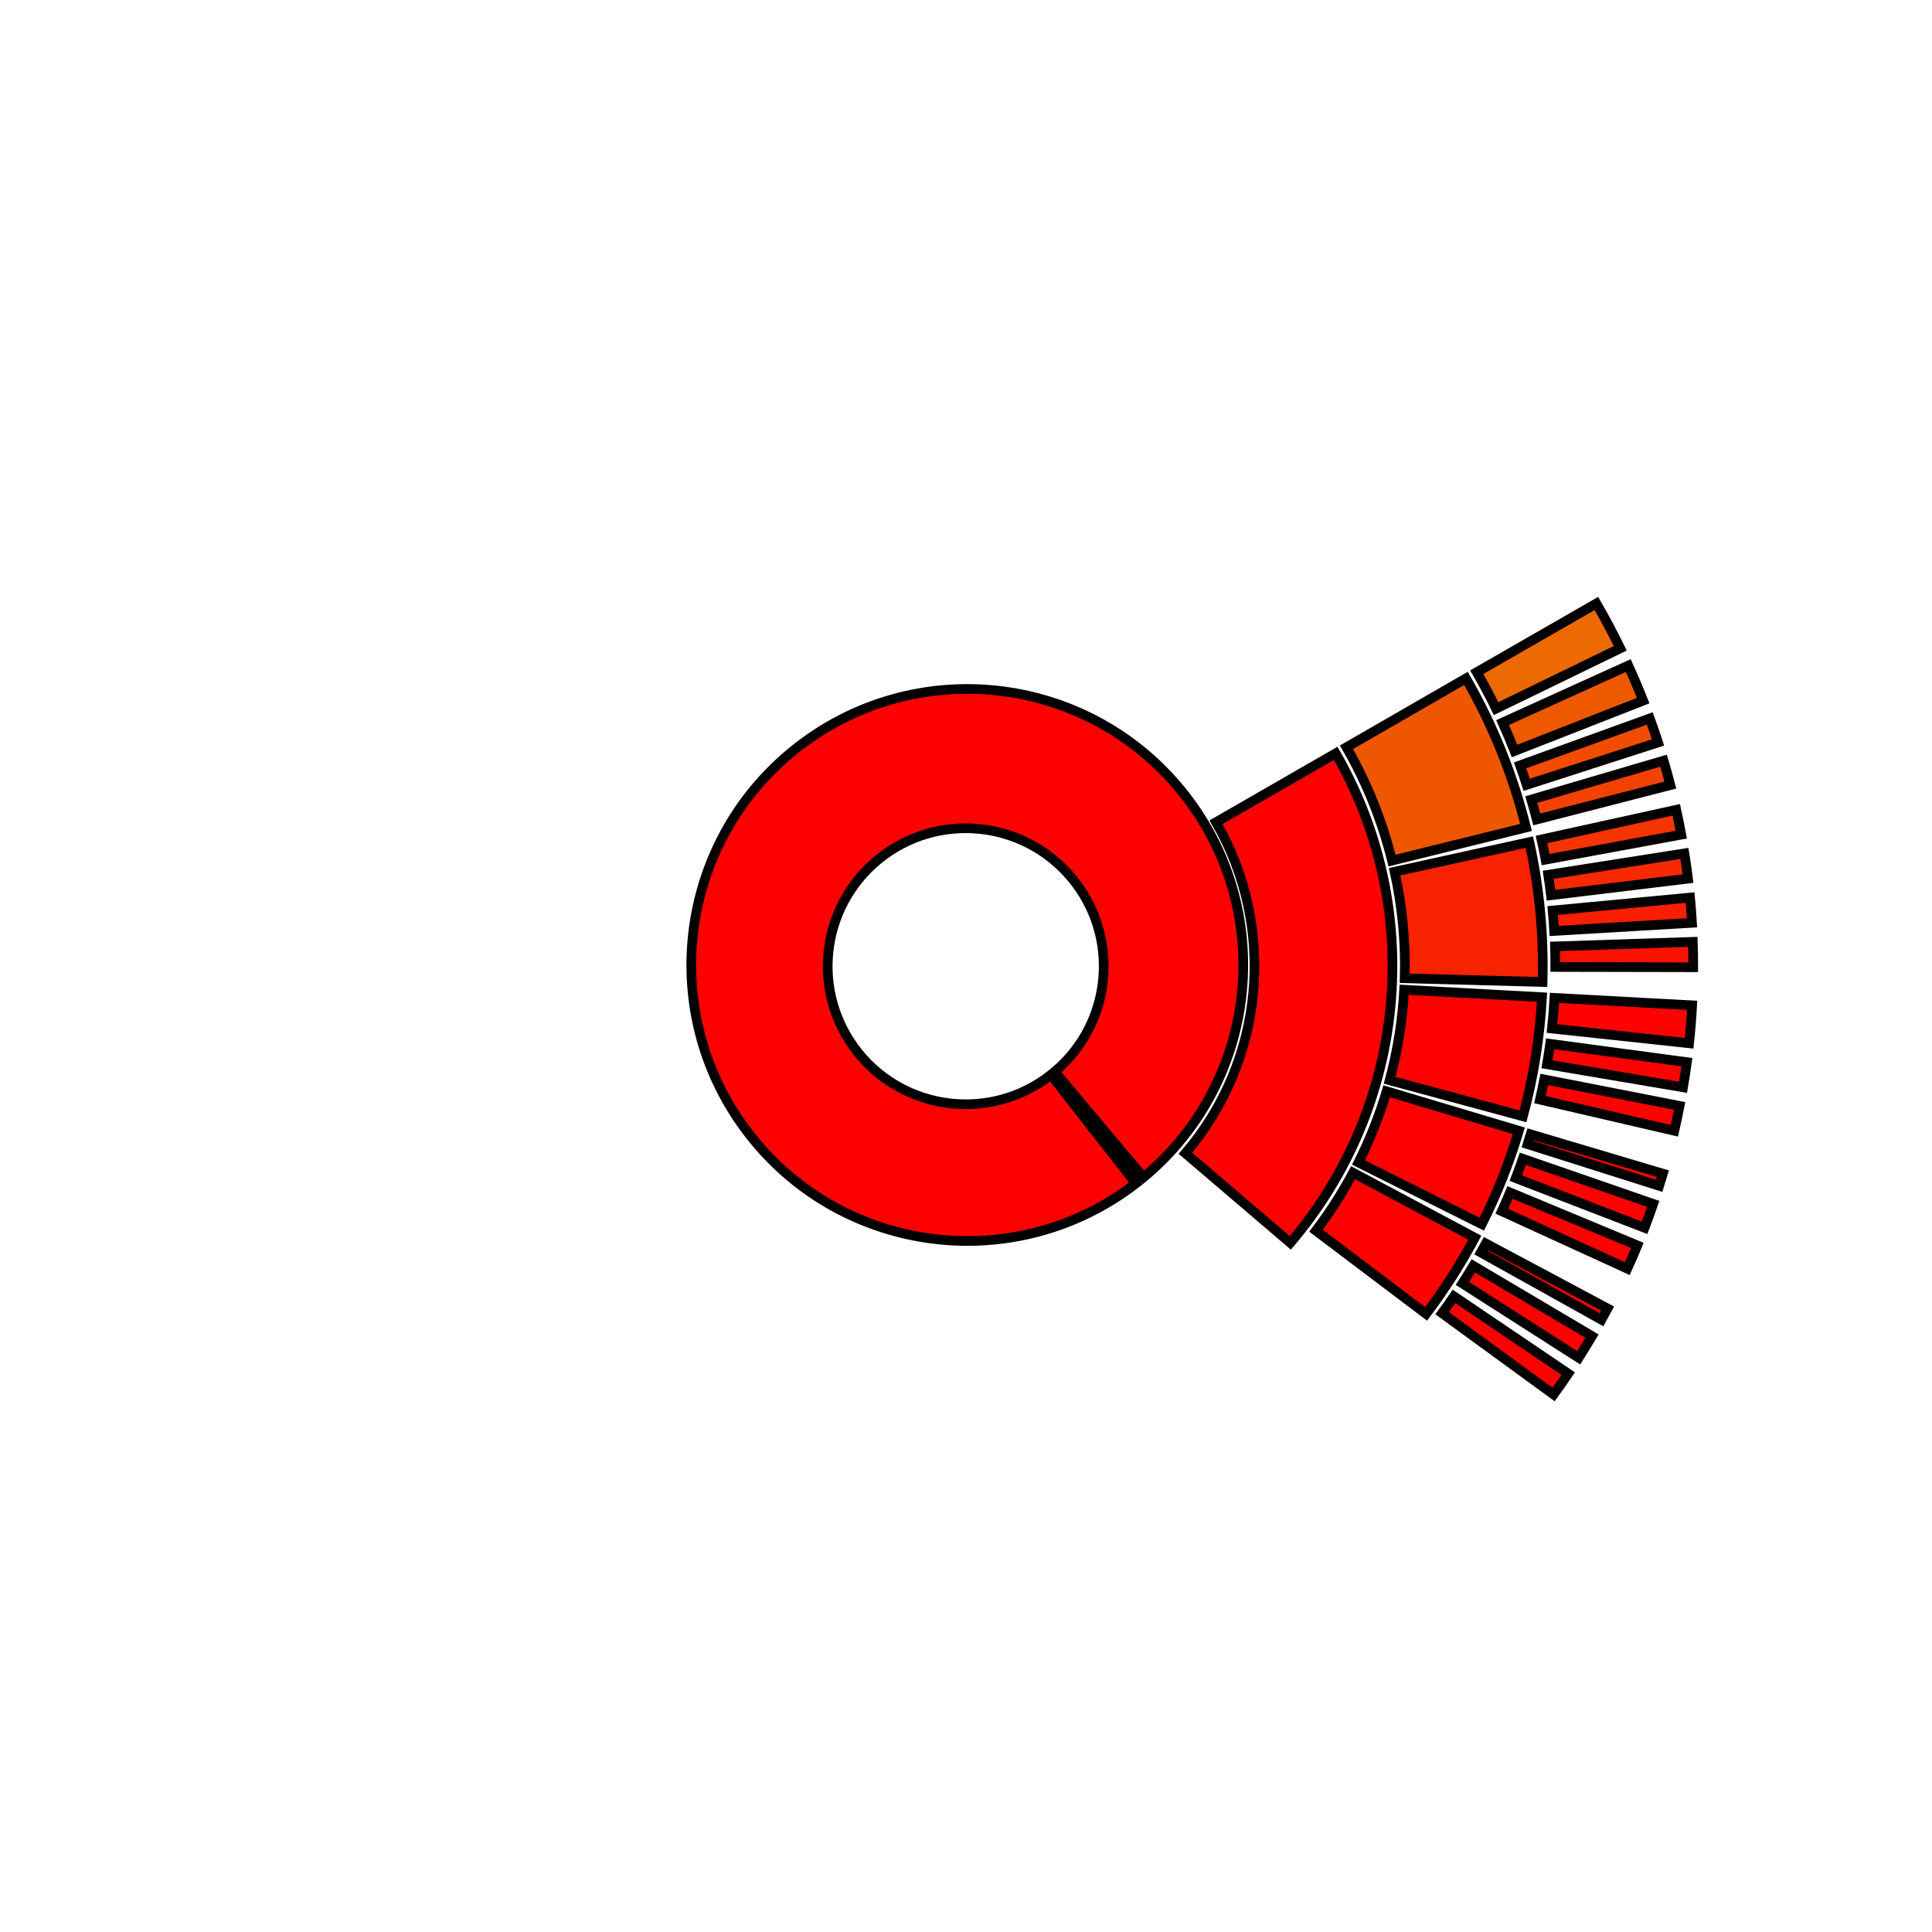
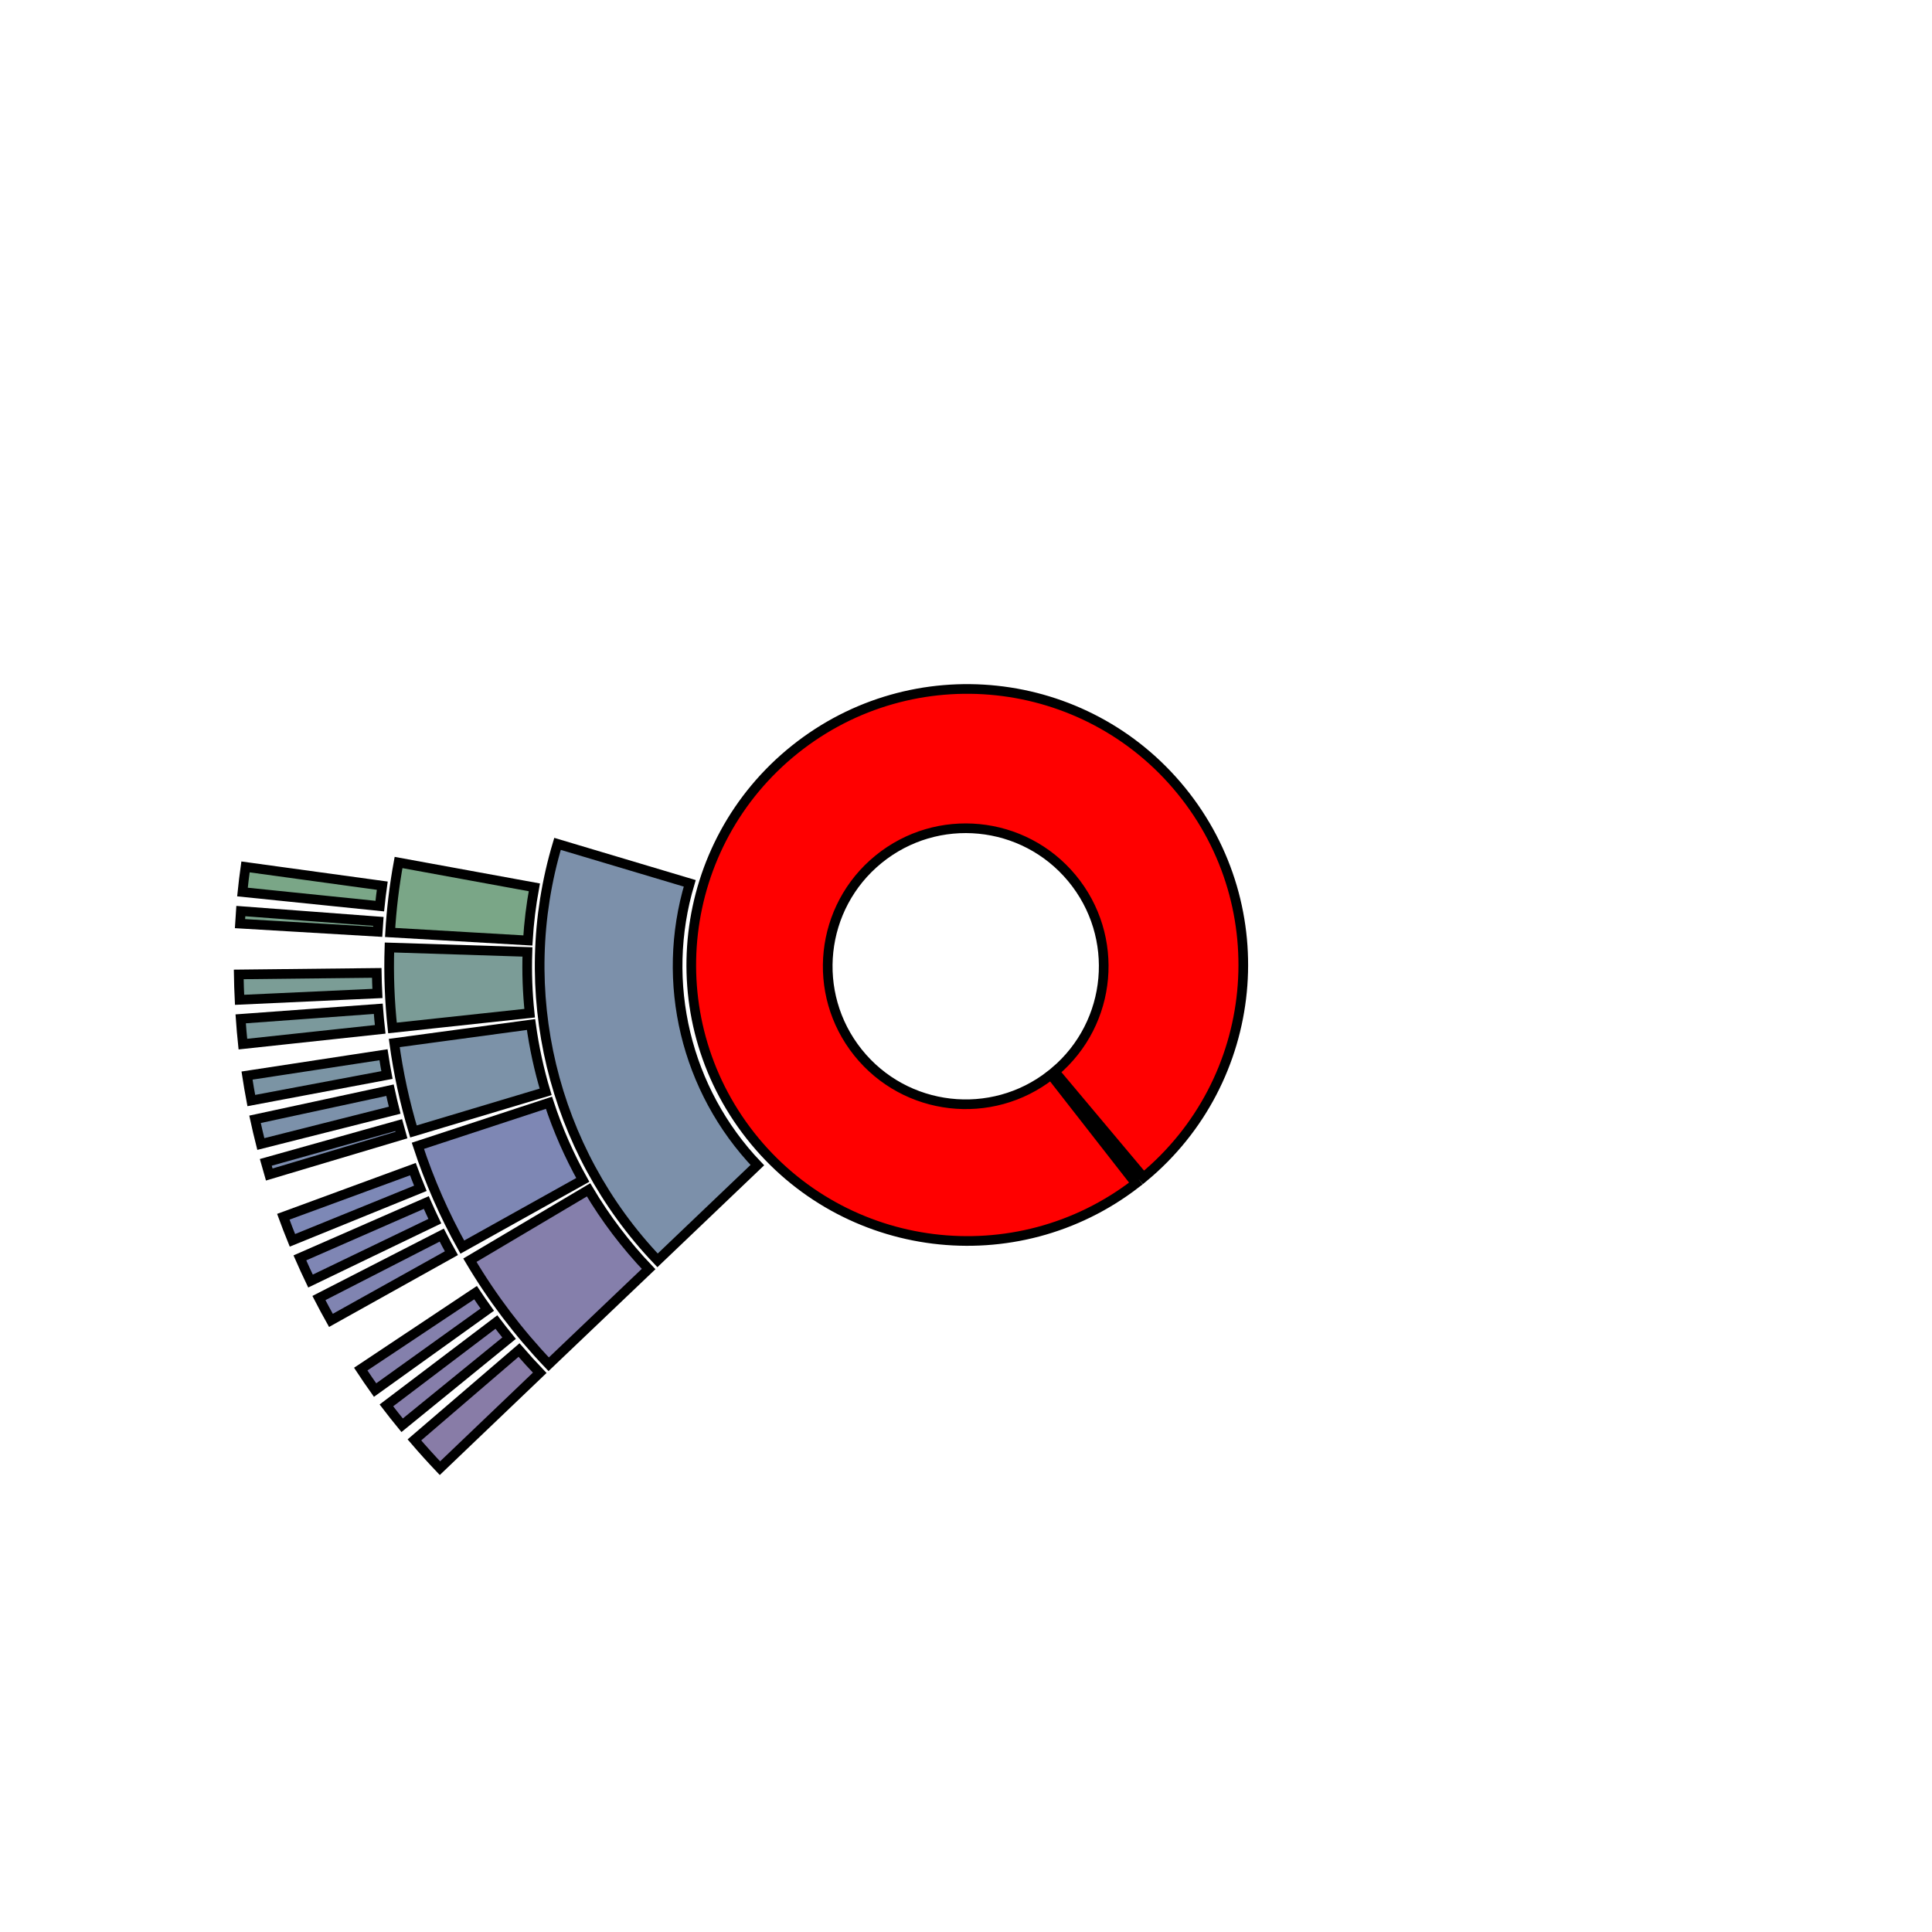
<svg xmlns="http://www.w3.org/2000/svg" width="600" height="600.0" viewBox="-7.0 -7.0 14 14">
  <defs>
</defs>
  <path d="M0.643,0.766 A1.0,1.0,0,1,0,0.616,0.788 L1.231,1.576 A2.0,2.0,0,1,1,1.286,1.532 Z" fill="red" stroke="black" stroke-width="0.07" />
-   <path d="M1.59,1.357 A2.09,2.09,0,0,0,1.812,-1.042 L2.679,-1.541 A3.09,3.09,0,0,1,2.35,2.006 Z" fill="#ff0000" stroke="black" stroke-width="0.07" />
-   <path d="M3.087,-0.764 A3.18,3.18,0,0,0,2.757,-1.585 L3.623,-2.084 A4.18,4.18,0,0,1,4.058,-1.004 Z" fill="#ef5600" stroke="black" stroke-width="0.07" />
-   <path d="M3.179,0.089 A3.18,3.18,0,0,0,3.106,-0.683 L4.082,-0.898 A4.18,4.18,0,0,1,4.178,0.116 Z" fill="#f82100" stroke="black" stroke-width="0.07" />
-   <path d="M3.07,0.828 A3.18,3.18,0,0,0,3.175,0.172 L4.174,0.226 A4.18,4.18,0,0,1,4.036,1.089 Z" fill="#ff0000" stroke="black" stroke-width="0.07" />
-   <path d="M2.844,1.424 A3.18,3.18,0,0,0,3.048,0.908 L4.006,1.194 A4.18,4.18,0,0,1,3.738,1.871 Z" fill="#ff0000" stroke="black" stroke-width="0.07" />
-   <path d="M2.536,1.918 A3.18,3.18,0,0,0,2.805,1.498 L3.687,1.969 A4.18,4.18,0,0,1,3.334,2.521 Z" fill="#ff0000" stroke="black" stroke-width="0.07" />
-   <path d="M3.841,-1.865 A4.27,4.27,0,0,0,3.701,-2.129 L4.568,-2.627 A5.27,5.27,0,0,1,4.741,-2.302 Z" fill="#eb6900" stroke="black" stroke-width="0.07" />
-   <path d="M3.975,-1.558 A4.27,4.27,0,0,0,3.888,-1.764 L4.799,-2.177 A5.27,5.27,0,0,1,4.907,-1.923 Z" fill="#ee5900" stroke="black" stroke-width="0.07" />
-   <path d="M4.063,-1.313 A4.27,4.27,0,0,0,4.015,-1.454 L4.955,-1.794 A5.27,5.27,0,0,1,5.015,-1.62 Z" fill="#f14c00" stroke="black" stroke-width="0.07" />
-   <path d="M4.136,-1.062 A4.27,4.27,0,0,0,4.096,-1.206 L5.055,-1.488 A5.27,5.27,0,0,1,5.104,-1.311 Z" fill="#f34100" stroke="black" stroke-width="0.07" />
-   <path d="M4.2,-0.771 A4.27,4.27,0,0,0,4.17,-0.917 L5.147,-1.132 A5.27,5.27,0,0,1,5.183,-0.952 Z" fill="#f53400" stroke="black" stroke-width="0.07" />
-   <path d="M4.239,-0.513 A4.27,4.27,0,0,0,4.219,-0.661 L5.206,-0.816 A5.27,5.27,0,0,1,5.232,-0.633 Z" fill="#f72900" stroke="black" stroke-width="0.07" />
-   <path d="M4.262,-0.254 A4.27,4.27,0,0,0,4.251,-0.402 L5.247,-0.496 A5.27,5.27,0,0,1,5.261,-0.313 Z" fill="#f91e00" stroke="black" stroke-width="0.07" />
-   <path d="M4.27,0.007 A4.27,4.27,0,0,0,4.268,-0.142 L5.267,-0.175 A5.27,5.27,0,0,1,5.27,0.009 Z" fill="#fb1200" stroke="black" stroke-width="0.07" />
-   <path d="M4.246,0.453 A4.27,4.27,0,0,0,4.264,0.231 L5.262,0.285 A5.27,5.27,0,0,1,5.24,0.56 Z" fill="#fe0100" stroke="black" stroke-width="0.07" />
-   <path d="M4.21,0.712 A4.27,4.27,0,0,0,4.233,0.564 L5.224,0.697 A5.27,5.27,0,0,1,5.196,0.879 Z" fill="#ff0000" stroke="black" stroke-width="0.07" />
-   <path d="M4.159,0.968 A4.27,4.27,0,0,0,4.19,0.822 L5.171,1.014 A5.27,5.27,0,0,1,5.133,1.194 Z" fill="#ff0000" stroke="black" stroke-width="0.07" />
-   <path d="M4.07,1.291 A4.27,4.27,0,0,0,4.092,1.22 L5.05,1.505 A5.27,5.27,0,0,1,5.023,1.593 Z" fill="#ff0000" stroke="black" stroke-width="0.07" />
-   <path d="M3.984,1.537 A4.27,4.27,0,0,0,4.035,1.397 L4.98,1.724 A5.27,5.27,0,0,1,4.917,1.897 Z" fill="#ff0000" stroke="black" stroke-width="0.07" />
-   <path d="M3.883,1.777 A4.27,4.27,0,0,0,3.942,1.641 L4.865,2.025 A5.27,5.27,0,0,1,4.792,2.193 Z" fill="#ff0000" stroke="black" stroke-width="0.07" />
-   <path d="M3.731,2.076 A4.27,4.27,0,0,0,3.767,2.011 L4.649,2.482 A5.27,5.27,0,0,1,4.605,2.563 Z" fill="#ff0000" stroke="black" stroke-width="0.07" />
-   <path d="M3.597,2.3 A4.27,4.27,0,0,0,3.676,2.173 L4.536,2.682 A5.27,5.27,0,0,1,4.44,2.839 Z" fill="#ff0000" stroke="black" stroke-width="0.07" />
-   <path d="M3.45,2.516 A4.27,4.27,0,0,0,3.536,2.394 L4.364,2.954 A5.27,5.27,0,0,1,4.258,3.105 Z" fill="#ff0000" stroke="black" stroke-width="0.07" />
+   <path d="M-2.002,-0.599 A2.09,2.09,0,0,0,-1.512,1.443 L-2.235,2.133 A3.09,3.09,0,0,1,-2.96,-0.885 Z" fill="#7c90aa" stroke="black" stroke-width="0.07" />
+   <path d="M-2.735,1.622 A3.18,3.18,0,0,0,-2.3,2.196 L-3.024,2.886 A4.18,4.18,0,0,1,-3.595,2.132 Z" fill="#857fab" stroke="black" stroke-width="0.07" />
+   <path d="M-3.022,0.991 A3.18,3.18,0,0,0,-2.777,1.55 L-3.65,2.037 A4.18,4.18,0,0,1,-3.972,1.303 Z" fill="#7e87b4" stroke="black" stroke-width="0.07" />
+   <path d="M-3.152,0.424 A3.18,3.18,0,0,0,-3.046,0.912 L-4.004,1.199 A4.18,4.18,0,0,1,-4.143,0.558 Z" fill="#7c92a8" stroke="black" stroke-width="0.07" />
+   <path d="M-3.178,-0.102 A3.18,3.18,0,0,0,-3.162,0.342 L-4.156,0.449 A4.18,4.18,0,0,1,-4.178,-0.134 Z" fill="#7b9c97" stroke="black" stroke-width="0.07" />
+   <path d="M-3.128,-0.57 A3.18,3.18,0,0,0,-3.175,-0.185 L-4.173,-0.243 A4.18,4.18,0,0,1,-4.112,-0.75 Z" fill="#7aa687" stroke="black" stroke-width="0.07" />
+   <path d="M-3.239,2.783 A4.27,4.27,0,0,0,-3.089,2.948 L-3.812,3.639 A5.27,5.27,0,0,1,-3.997,3.434 Z" fill="#887ca7" stroke="black" stroke-width="0.07" />
+   <path d="M-3.403,2.58 A4.27,4.27,0,0,0,-3.311,2.697 L-4.086,3.328 A5.27,5.27,0,0,1,-4.2,3.184 Z" fill="#867eaa" stroke="black" stroke-width="0.07" />
+   <path d="M-3.554,2.367 A4.27,4.27,0,0,0,-3.469,2.49 L-4.282,3.073 A5.27,5.27,0,0,1,-4.386,2.921 Z" fill="#8480ac" stroke="black" stroke-width="0.07" />
+   <path d="M-3.799,1.95 A4.27,4.27,0,0,0,-3.729,2.081 L-4.602,2.568 A5.27,5.27,0,0,1,-4.689,2.406 Z" fill="#8084b1" stroke="black" stroke-width="0.07" />
+   <path d="M-3.911,1.714 A4.27,4.27,0,0,0,-3.849,1.849 L-4.75,2.283 A5.27,5.27,0,0,1,-4.827,2.115 Z" fill="#7f86b4" stroke="black" stroke-width="0.07" />
+   <path d="M-4.008,1.472 A4.27,4.27,0,0,0,-3.954,1.611 L-4.881,1.988 A5.27,5.27,0,0,1,-4.947,1.817 Z" fill="#7d88b6" stroke="black" stroke-width="0.07" />
+   <path d="M-4.111,1.153 A4.27,4.27,0,0,0,-4.091,1.225 L-5.049,1.511 A5.27,5.27,0,0,1,-5.074,1.423 Z" fill="#7c8daf" stroke="black" stroke-width="0.07" />
+   <path d="M-4.174,0.9 A4.27,4.27,0,0,0,-4.14,1.045 L-5.11,1.29 A5.27,5.27,0,0,1,-5.152,1.111 Z" fill="#7c91aa" stroke="black" stroke-width="0.07" />
+   <path d="M-4.221,0.643 A4.27,4.27,0,0,0,-4.196,0.79 L-5.179,0.975 A5.27,5.27,0,0,1,-5.21,0.794 Z" fill="#7b94a4" stroke="black" stroke-width="0.07" />
+   <path d="M-4.259,0.31 A4.27,4.27,0,0,0,-4.245,0.459 L-5.24,0.566 A5.27,5.27,0,0,1,-5.256,0.383 Z" fill="#7b999c" stroke="black" stroke-width="0.07" />
+   <path d="M-4.27,0.05 A4.27,4.27,0,0,0,-4.265,0.199 L-5.264,0.245 A5.27,5.27,0,0,1,-5.27,0.061 Z" fill="#7b9d96" stroke="black" stroke-width="0.07" />
+   <path d="M-4.258,-0.323 A4.27,4.27,0,0,0,-4.263,-0.248 L-5.261,-0.307 A5.27,5.27,0,0,1,-5.255,-0.398 Z" fill="#7aa38c" stroke="black" stroke-width="0.07" />
+   <path d="M-4.23,-0.582 A4.27,4.27,0,0,0,-4.248,-0.434 L-5.243,-0.536 A5.27,5.27,0,0,1,-5.221,-0.718 Z" fill="#7aa687" stroke="black" stroke-width="0.07" />
</svg>
